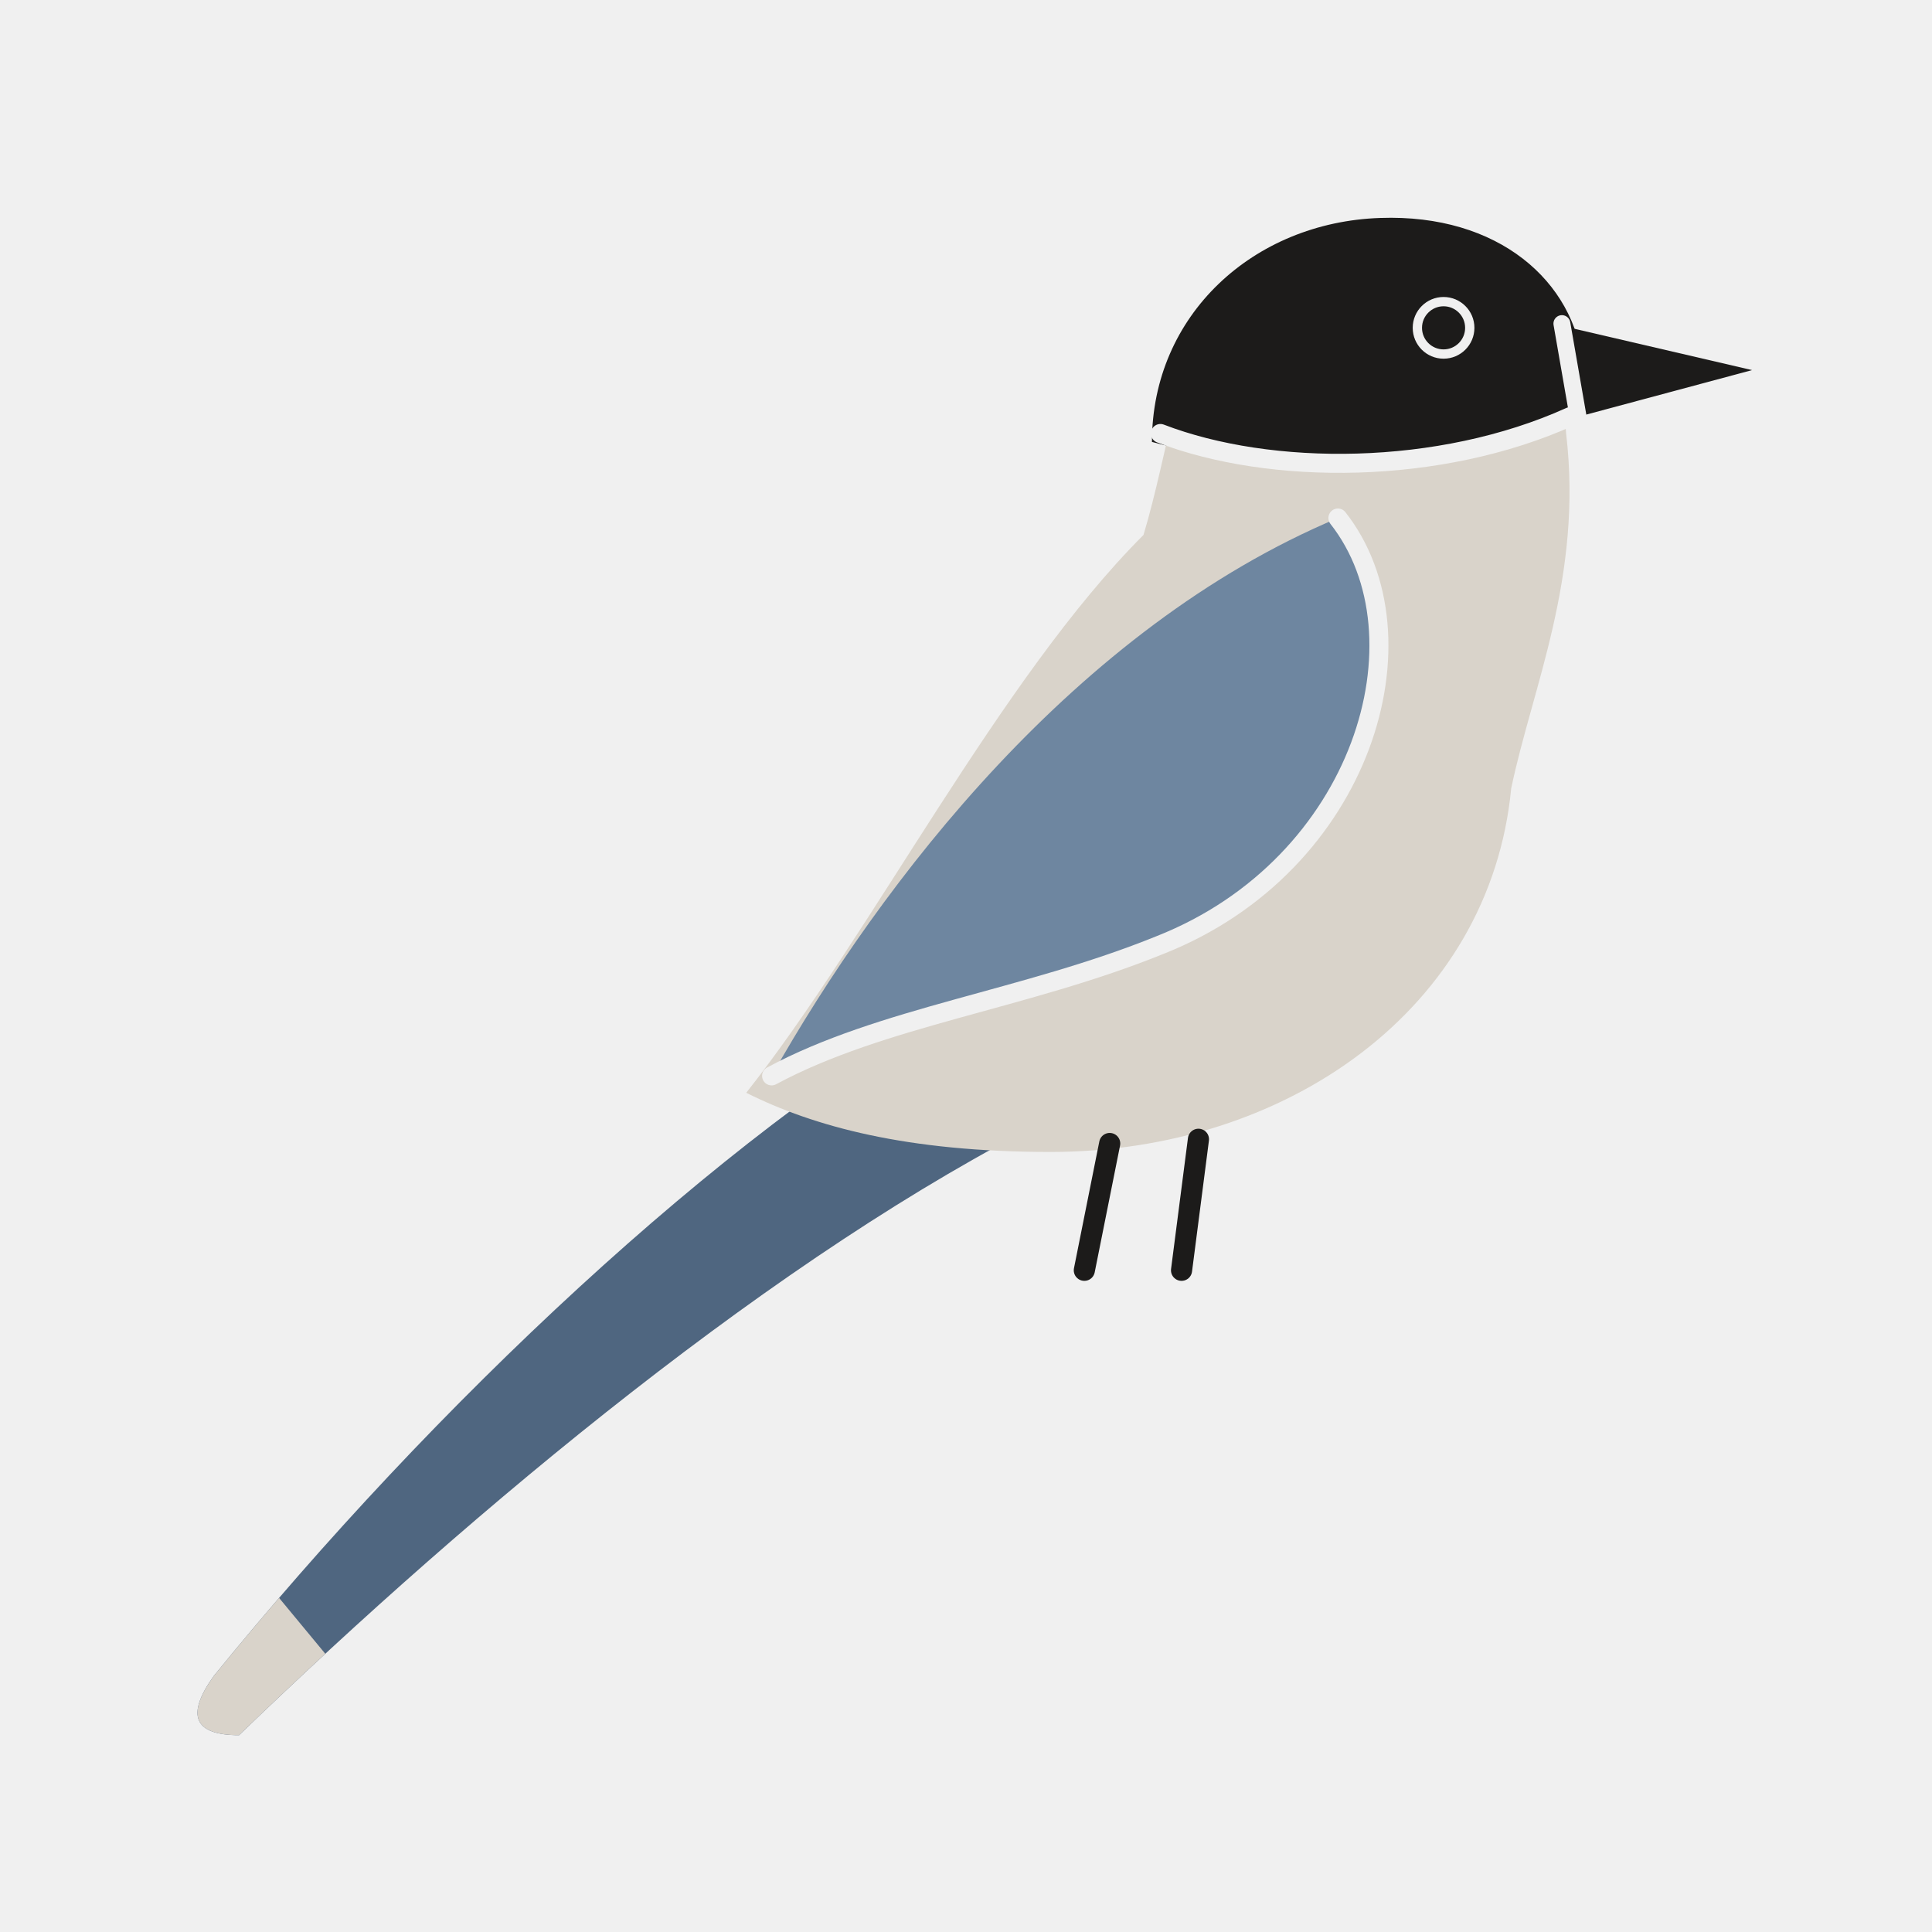
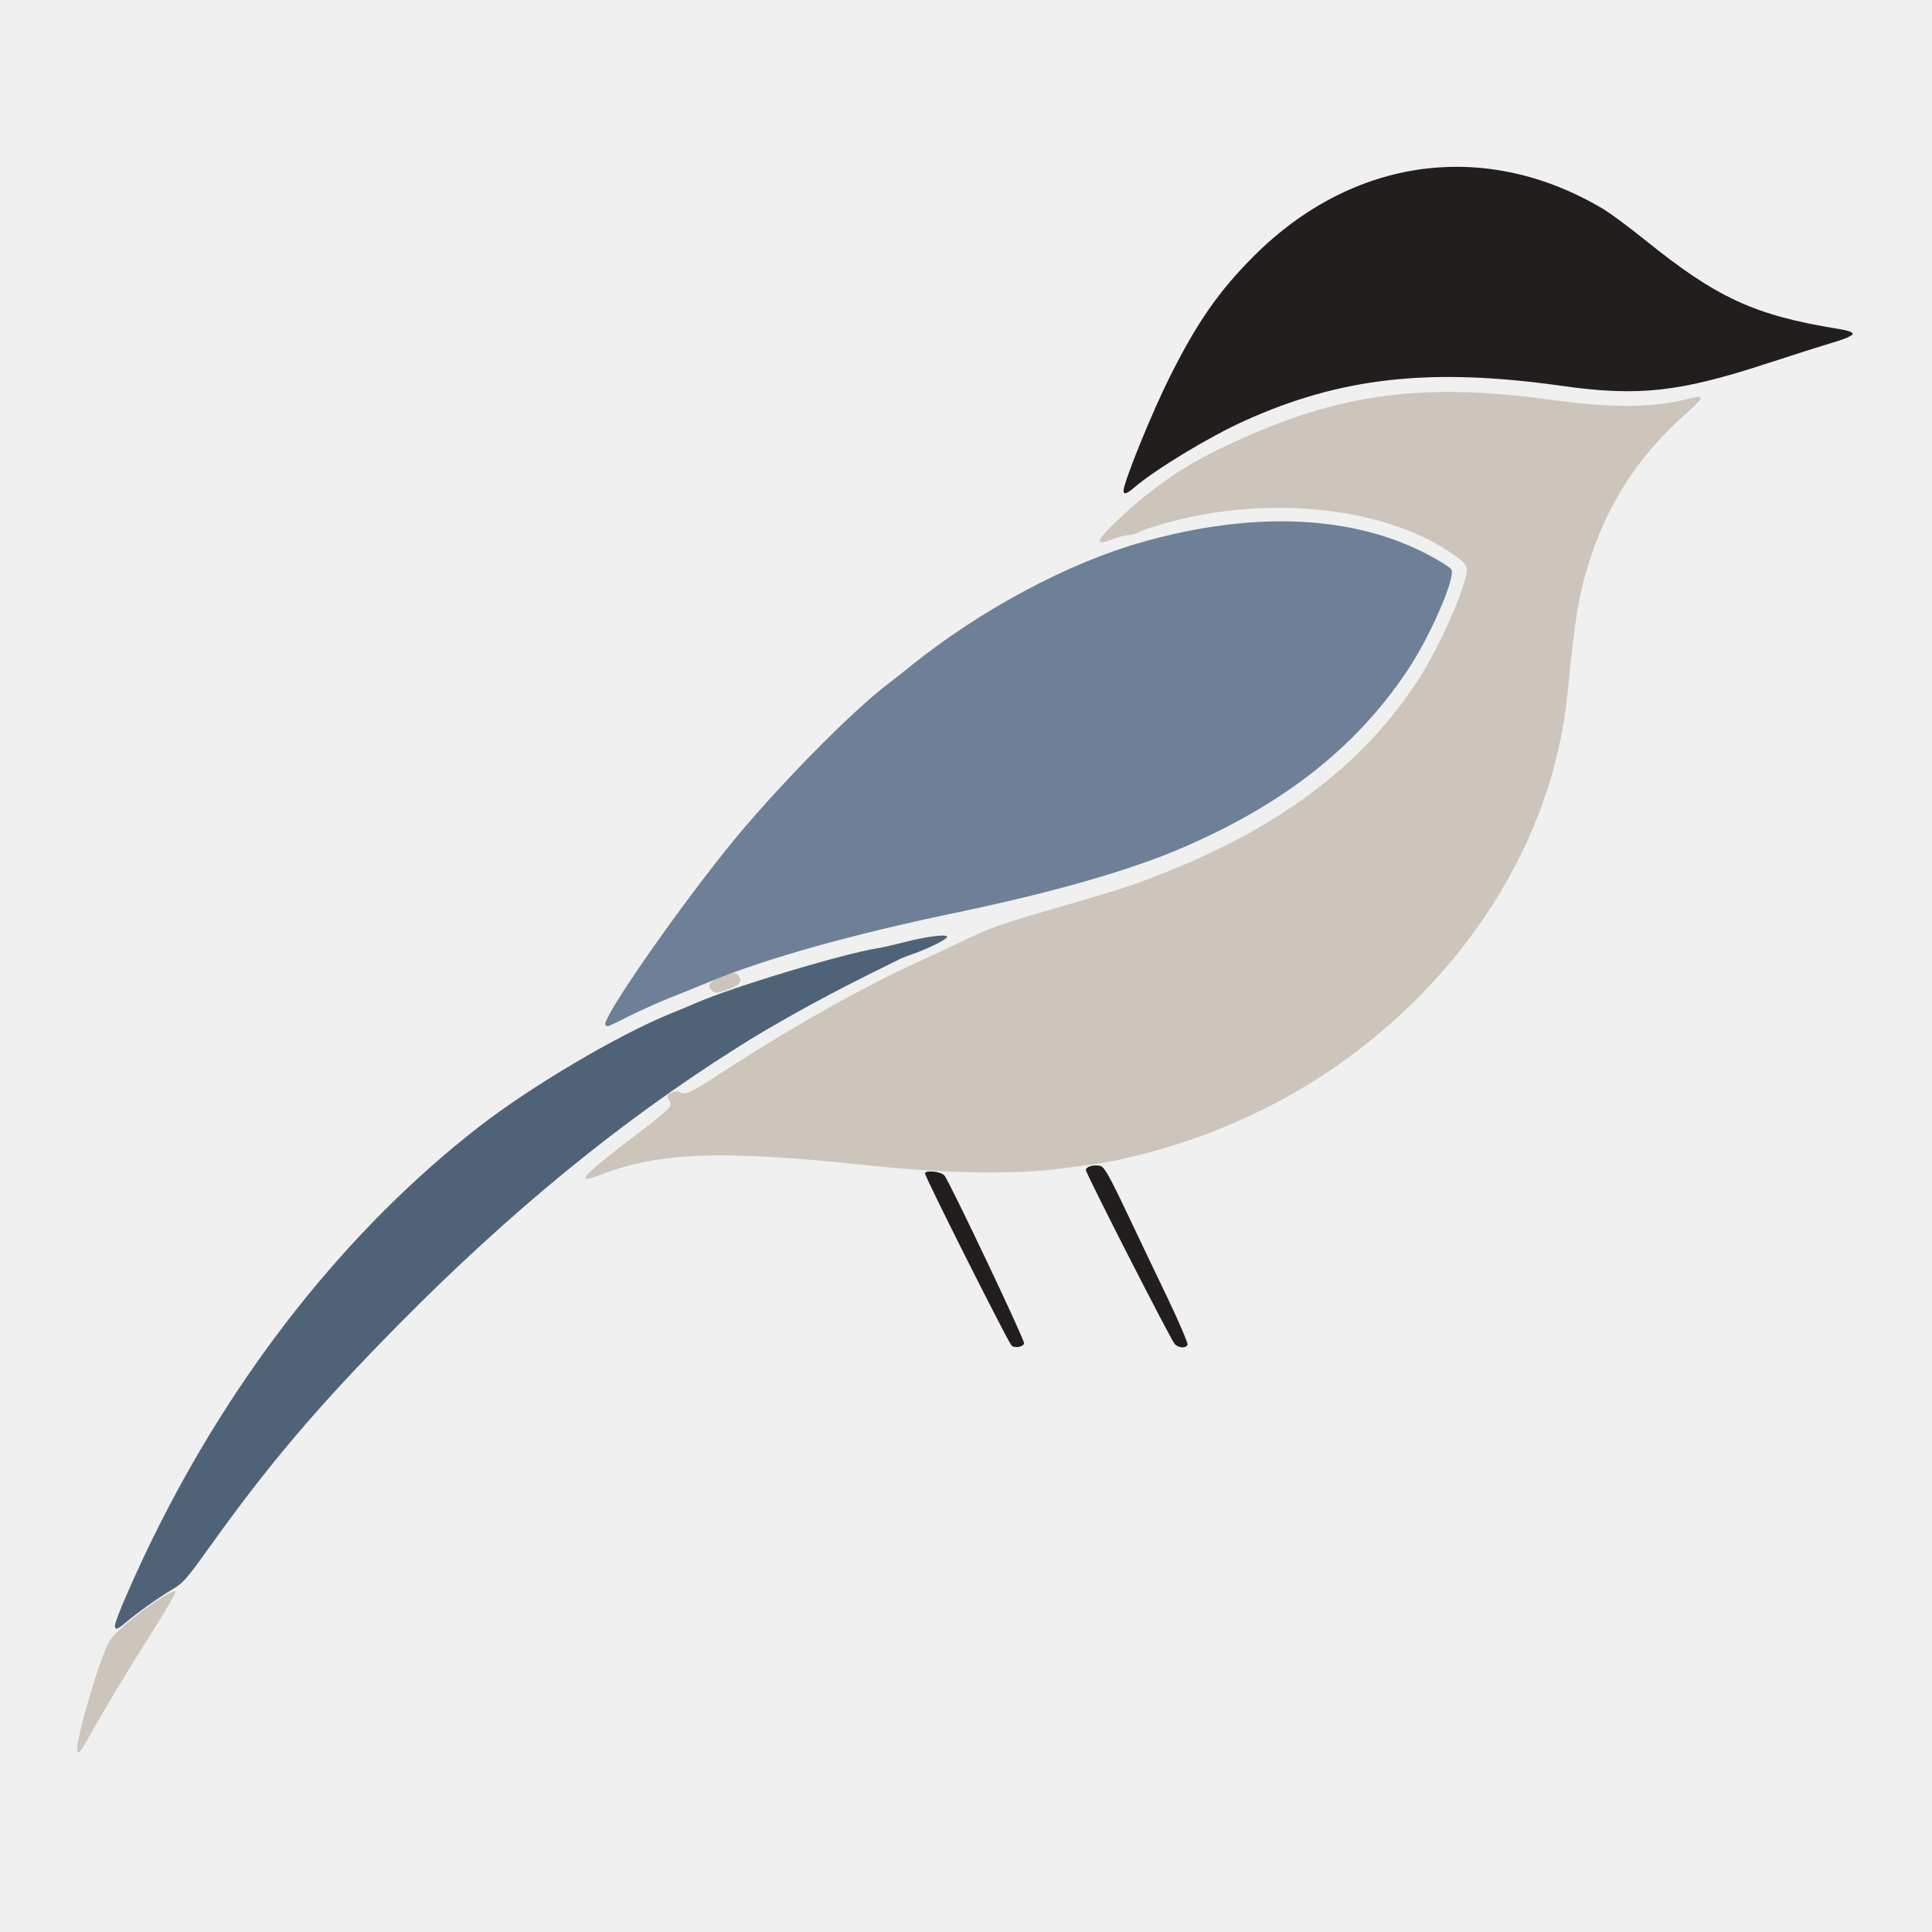
- <svg xmlns="http://www.w3.org/2000/svg" viewBox="0 0 512 512" width="512" height="512">
-   <defs>
-     <clipPath id="tail-clip">
-       <path d="M256 300 C 200 332, 132 396, 80 460 Q 70 474, 86 474 C 142 420, 214 360, 278 328 Z" />
-     </clipPath>
-     <mask id="gaps" maskUnits="userSpaceOnUse" x="-200" y="-200" width="912" height="912">
-       <rect x="-200" y="-200" width="912" height="912" fill="#fff" />
-       <g fill="none" stroke="#000" stroke-linecap="round" stroke-linejoin="round" transform="translate(256 256) scale(1.12) translate(-258 -292)">
-         <path stroke-width="4.5" d="M304 166 C 330 176, 370 176, 401 162" />
-         <path stroke-width="4" d="M399 140 L 403 163" />
-         <path stroke-width="4.5" d="M346 186 C 368 214, 352 268, 304 287 C 272 300, 238 304, 212 318" />
-         <circle cx="371" cy="141" r="6.2" stroke-width="2.2" />
-       </g>
-     </mask>
-   </defs>
-   <g mask="url(#gaps)">
-     <g transform="translate(256 256) scale(1.12) translate(-258 -292)">
-       <path d="M256 300 C 200 332, 132 396, 80 460 Q 70 474, 86 474 C 142 420, 214 360, 278 328 Z" fill="#4F6680" />
-       <polygon points="76,418 124,476 60,560 -20,470" fill="#D9D3CA" clip-path="url(#tail-clip)" />
-       <path d="M318 134 C 352 122, 398 134, 400 166 C 404 200, 392 226, 387 250 C 382 302, 334 336, 278 336 C 244 336, 222 330, 206 322 C 236 284, 266 224, 300 190 C 306 170, 308 148, 318 134 Z" fill="#D9D3CA" />
-       <path d="M346 186 C 368 214, 352 268, 304 287 C 272 300, 238 304, 212 318 C 238 272, 284 212, 346 186 Z" fill="#6E86A0" />
-       <path d="M302 168 C 302 138, 326 116, 356 115 C 384 114, 402 130, 404 150 L 402 162 C 370 176, 332 176, 302 168 Z" fill="#1C1B1A" />
-       <path d="M401 141 L 444 151 L 403 162 Z" fill="#1C1B1A" />
-       <circle cx="371" cy="141" r="4.2" fill="#1C1B1A" />
-       <g stroke="#1C1B1A" stroke-width="5" stroke-linecap="round">
-         <path d="M292 334 L 286 364" />
-         <path d="M313 333 L 309 364" />
-       </g>
-     </g>
-   </g>
+ <svg xmlns="http://www.w3.org/2000/svg" viewBox="268 38 975 975" width="512" height="512">
+   <path id="tail" fill="#4F6378" fill-rule="evenodd" d="M326.0 858.4C326.0 855.8 335.4 834.1 345.0 814.5C386.2 730.4 443.5 658.1 509.5 606.8C536.0 586.2 579.5 560.5 606.4 549.5C610.9 547.7 616.7 545.3 619.4 544.1C638.0 536.0 692.7 519.5 711.0 516.5C713.5 516.1 719.6 514.7 724.6 513.4C736.1 510.5 746.0 509.3 746.0 510.8C746.0 512.0 736.3 516.8 728.5 519.5C725.8 520.4 722.6 521.7 721.5 522.3C720.4 522.8 712.5 526.8 704.0 531.0C681.4 542.3 657.1 555.8 639.5 567.0C580.7 604.2 525.3 649.6 469.0 706.6C427.6 748.6 403.4 777.2 373.2 819.5C362.4 834.6 360.4 836.9 355.3 839.9C348.5 843.9 337.2 851.9 331.6 856.7C327.2 860.4 326.0 860.8 326.0 858.4Z" />
+   <path id="body" fill="#CDC4BC" fill-rule="evenodd" d="M307.0 919.7C307.0 915.3 313.8 890.6 318.9 876.5C322.5 866.6 323.4 865.0 328.2 860.6C338.2 851.3 355.1 839.8 356.6 841.2C356.9 841.6 352.2 849.9 346.0 859.6C334.0 878.5 320.1 901.6 313.1 914.2C308.1 923.3 307.0 924.3 307.0 919.7ZM563.6 631.8C564.2 630.4 572.7 623.1 581.4 616.5C606.3 597.6 607.4 596.6 606.0 594.0C605.5 593.0 605.0 591.7 605.0 591.2C605.0 589.7 609.6 588.1 611.1 589.1C613.8 590.8 615.9 589.9 631.6 579.7C666.7 556.8 703.1 536.3 732.0 523.1C740.5 519.2 750.2 514.7 753.5 513.1C768.0 506.0 772.7 504.4 805.5 494.9C820.4 490.6 835.9 485.9 840.0 484.4C907.2 460.3 952.5 428.1 982.6 382.8C990.9 370.4 1001.8 347.9 1006.0 334.9C1009.7 323.3 1009.7 323.3 999.0 316.2C964.8 293.5 906.2 287.7 855.5 302.2C849.5 303.9 843.6 305.9 842.5 306.7C841.4 307.4 839.3 308.0 837.8 308.0C836.3 308.0 832.6 308.9 829.6 310.1C821.6 313.1 820.9 311.7 827.2 305.3C843.6 288.5 862.5 274.7 882.3 265.1C940.2 237.0 982.4 230.6 1049.5 239.6C1081.7 244.0 1101.6 243.9 1119.4 239.4C1129.0 236.9 1128.8 237.9 1117.7 247.8C1095.3 267.8 1079.7 291.6 1070.7 319.5C1064.6 338.4 1063.2 346.9 1059.0 388.5C1051.5 462.8 1006.4 533.6 937.0 579.7C908.8 598.4 876.1 612.7 842.4 621.0C829.5 624.2 826.9 624.7 804.5 627.6C779.2 630.9 745.9 630.3 704.0 625.9C632.2 618.3 600.3 619.5 571.0 630.9C564.7 633.3 562.8 633.5 563.6 631.8ZM627.2 537.8C624.7 535.3 626.0 533.5 631.8 531.2C638.9 528.5 639.6 528.5 641.1 531.1C642.5 533.7 641.3 535.0 635.2 537.4C630.1 539.3 628.8 539.4 627.2 537.8Z" />
+   <path id="wing" fill="#6E8097" fill-rule="evenodd" d="M573.5 555.1C571.7 552.2 606.9 501.2 634.7 466.5C657.9 437.5 697.9 396.7 717.1 382.4C718.5 381.4 723.3 377.6 727.6 374.1C763.0 345.6 807.4 321.9 845.0 311.4C901.3 295.6 951.5 298.0 989.4 318.3C994.9 321.2 999.8 324.4 1000.4 325.3C1002.9 329.2 989.4 360.0 977.6 377.4C951.7 415.5 916.2 443.5 865.5 465.5C839.2 477.0 799.6 488.4 748.5 499.0C697.6 509.7 655.0 521.6 627.0 533.1C620.1 535.9 609.8 540.1 604.0 542.4C598.2 544.8 589.3 548.8 584.3 551.4C574.1 556.5 574.4 556.4 573.5 555.1Z" />
+   <path id="cap" fill="#211E1D" fill-rule="evenodd" d="M778.3 716.8C774.4 710.7 734.4 631.2 734.8 630.1C735.4 628.4 742.7 629.2 744.6 631.2C746.8 633.5 785.1 714.1 784.8 715.9C784.4 717.9 779.5 718.6 778.3 716.8ZM860.8 716.2C858.6 713.7 816.0 630.2 816.0 628.5C816.0 626.7 820.1 625.6 823.3 626.4C825.2 626.8 827.7 631.1 836.3 649.2C842.1 661.5 851.6 681.3 857.4 693.4C863.1 705.4 867.6 715.9 867.3 716.6C866.6 718.6 862.6 718.3 860.8 716.2ZM835.0 285.7C835.0 281.4 849.5 245.7 858.6 227.7C872.0 200.9 883.2 184.8 900.5 167.5C950.6 117.2 1017.9 108.1 1077.3 143.6C1080.7 145.7 1090.0 152.5 1097.9 158.9C1134.5 188.4 1153.3 197.1 1195.8 204.0C1200.3 204.7 1203.0 205.6 1203.0 206.5C1203.0 207.2 1199.8 208.7 1195.8 210.0C1186.8 212.7 1172.7 217.2 1159.5 221.5C1115.5 235.9 1094.7 238.2 1056.0 232.7C989.8 223.4 944.6 228.4 896.0 250.4C878.1 258.5 851.0 274.9 840.2 284.2C836.6 287.3 835.0 287.7 835.0 285.7Z" />
</svg>
